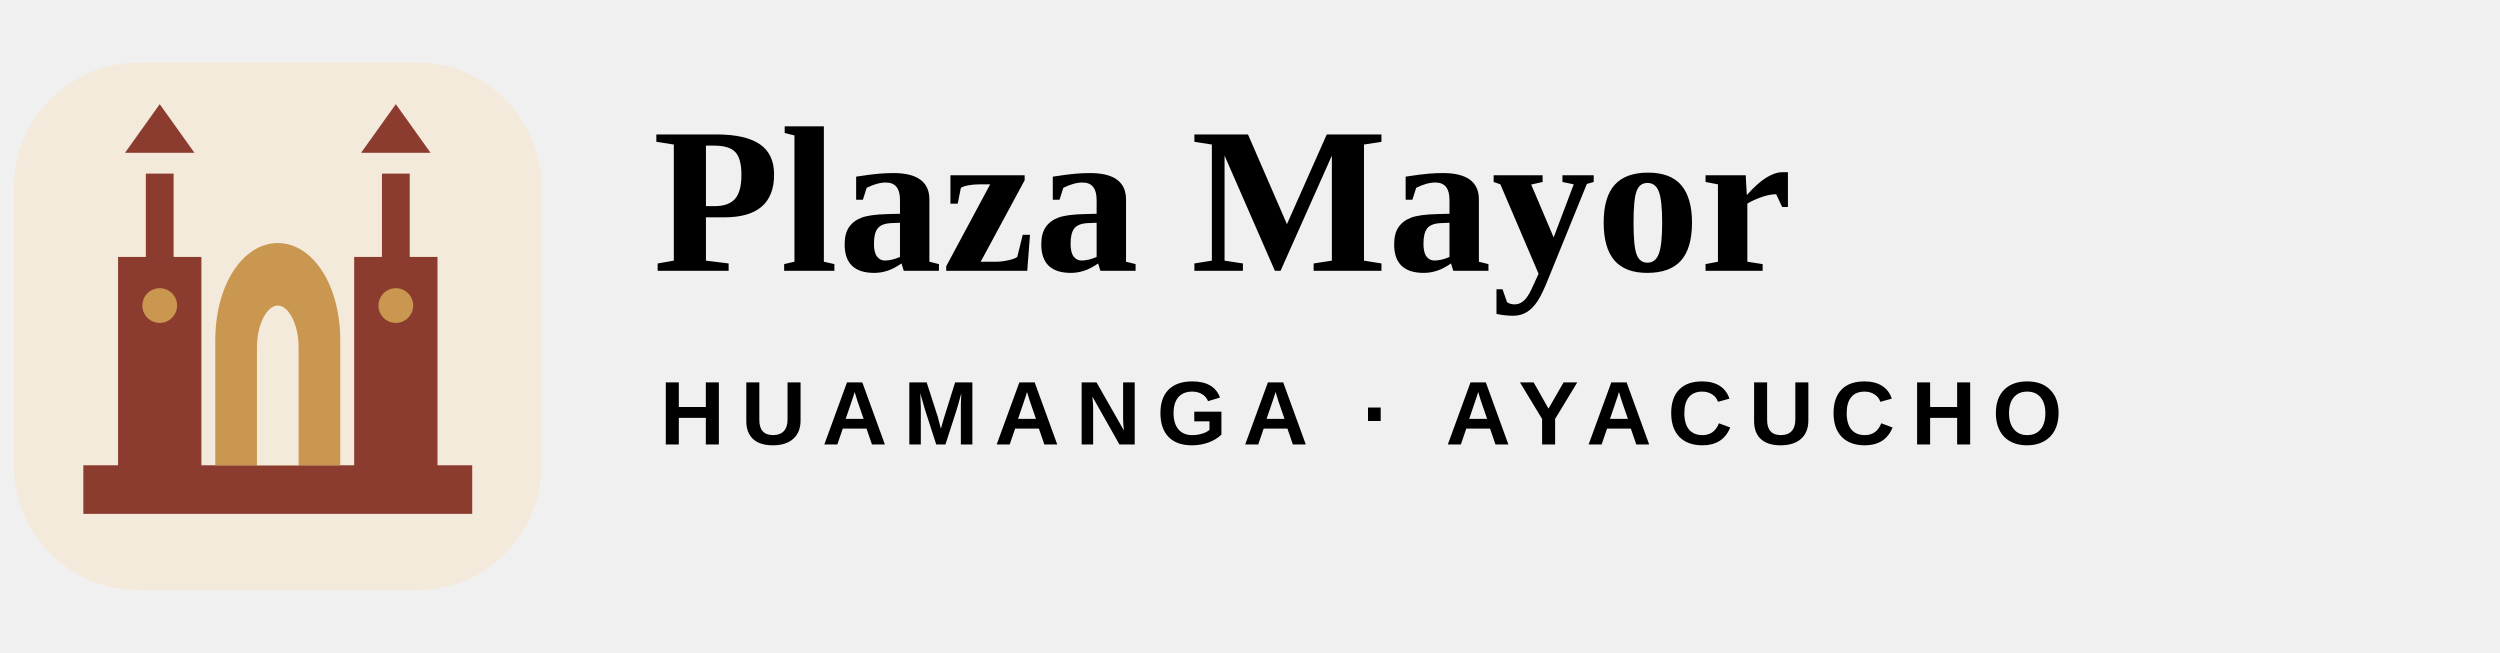
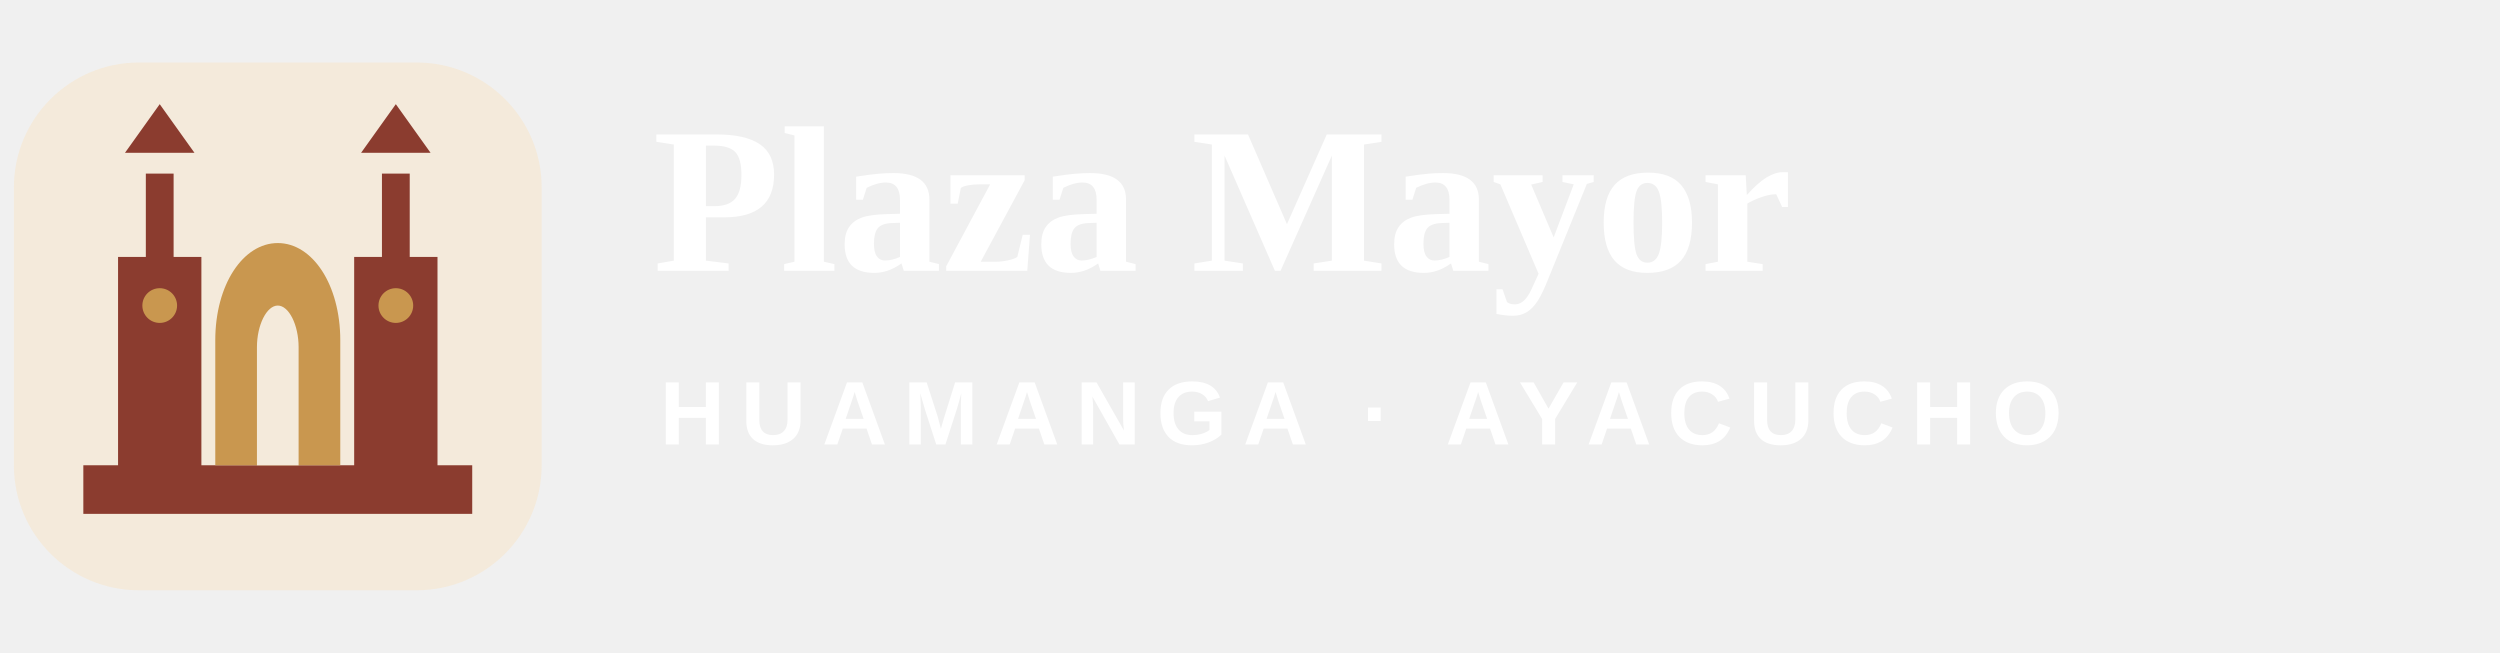
<svg xmlns="http://www.w3.org/2000/svg" viewBox="0 0 360 94" role="img" aria-label="Plaza Mayor de Huamanga">
  <g transform="translate(2 9)">
    <rect x="0" y="0" width="76" height="76" rx="18" fill="#f4eadb" />
    <path fill="#8b3c2f" d="M10 58h56v7H10zM15 28h12v30H15zm34 0h12v30H49zM19 16h4v12h-4zm34 0h4v12h-4zM16 13h10l-5-7zm34 0h10l-5-7z" />
    <path d="M29 58V40c0-8 4-14 9-14s9 6 9 14v18" fill="#c9974f" />
    <path d="M35 58V41c0-3.2 1.4-6 3-6s3 2.8 3 6v17" fill="#f4eadb" />
    <circle cx="21" cy="35" r="2.5" fill="#c9974f" />
    <circle cx="55" cy="35" r="2.5" fill="#c9974f" />
  </g>
-   <g fill="currentColor">
+   <g fill="#ffffff">
    <text x="94" y="39" font-family="Georgia, 'Times New Roman', serif" font-size="30" font-weight="700">Plaza Mayor</text>
    <text x="95" y="64" font-family="Arial, sans-serif" font-size="13" font-weight="700" letter-spacing="2.3">HUAMANGA · AYACUCHO</text>
  </g>
</svg>
